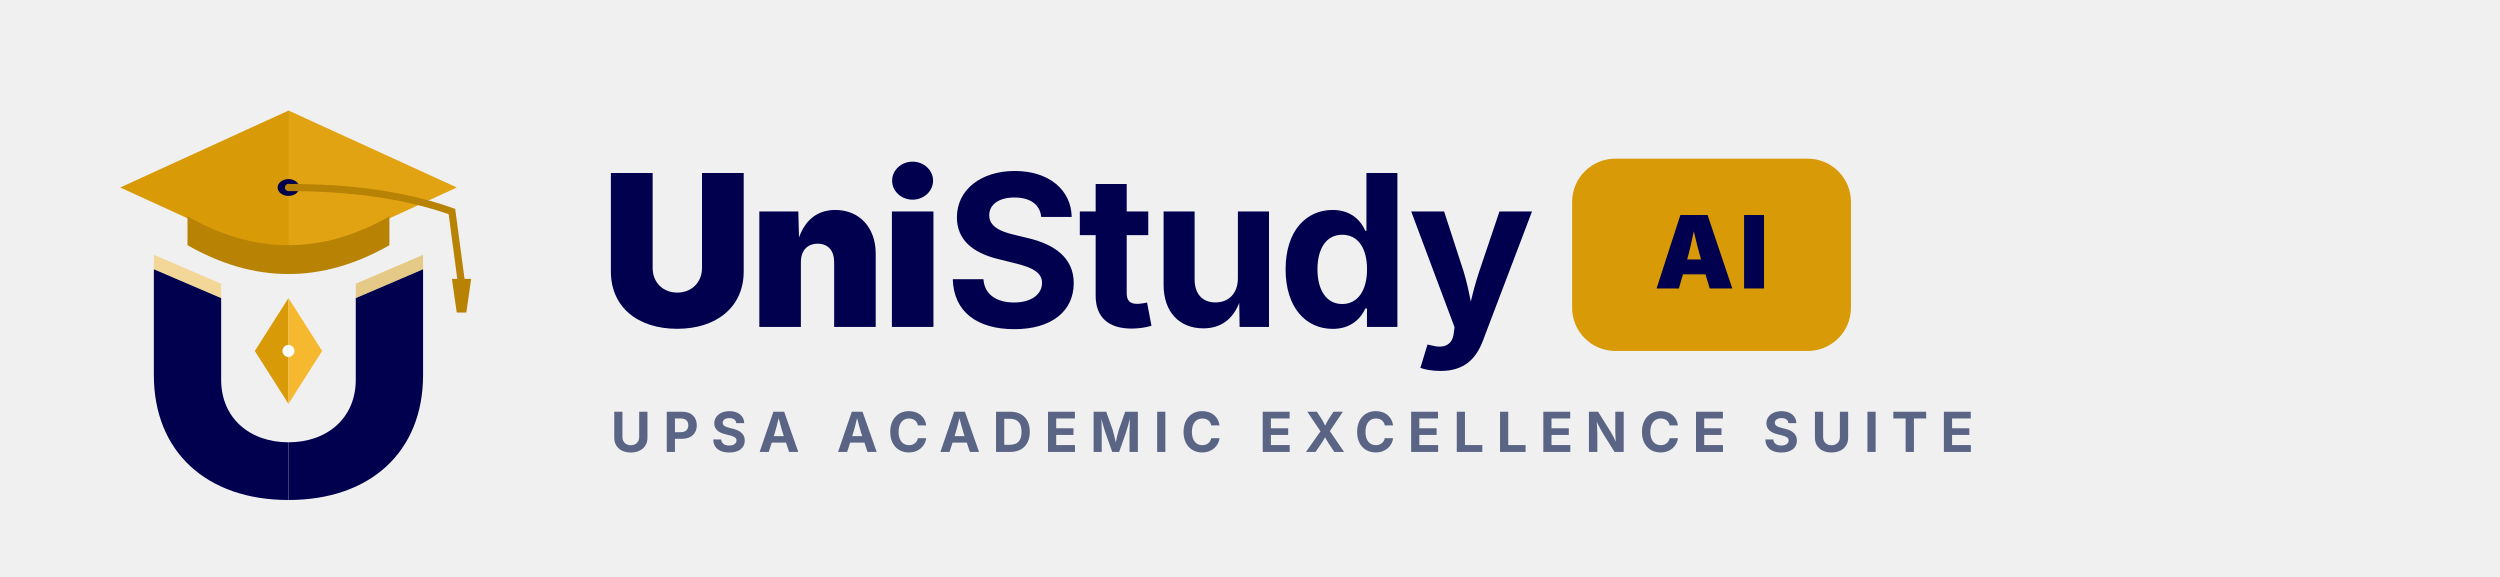
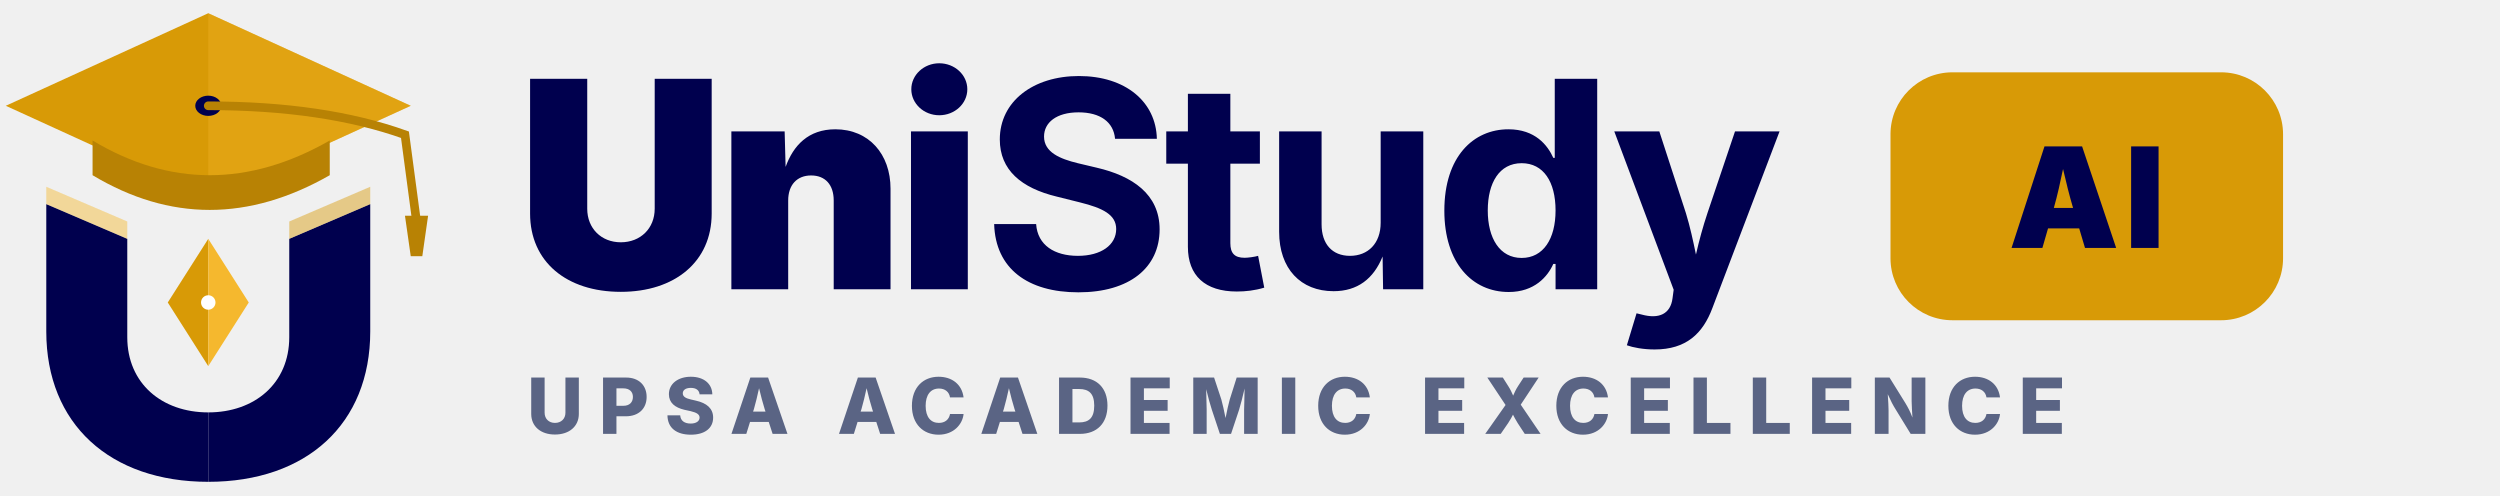
- <svg xmlns="http://www.w3.org/2000/svg" viewBox="0 0 520 120" width="100%" height="100%" fill="none">
-   <g transform="translate(10, 10) scale(0.5)">
-     <g id="unistudy-icon">
-       <g id="mortarboard">
-         <polygon points="100,26 170,58 100,90 30,58" fill="#D89A06" />
-         <polygon points="100,26 170,58 100,90 100,26" fill="#F5B82E" opacity="0.3" />
-         <path d="M 58,70 Q 100,94 142,70 L 142,82 Q 100,106 58,82 Z" fill="#B88204" />
-         <ellipse cx="100" cy="58" rx="4.5" ry="3.5" fill="#00004E" />
-         <path d="M 100,58 Q 140,58 168,68 L 172,98" stroke="#B88204" stroke-width="3" stroke-linecap="round" fill="none" />
-         <polygon points="168,96 176,96 174,110 170,110" fill="#B88204" />
-       </g>
-       <g id="u-monolith">
-         <path d="M 44,92                 L 72,104                 L 72,138                 C 72,154 84,164 100,164                 L 100,188                 C 66,188 44,168 44,136                 Z" fill="#00004E" />
-         <path d="M 156,92                 L 128,104                 L 128,138                 C 128,154 116,164 100,164                 L 100,188                 C 134,188 156,168 156,136                 Z" fill="#00004E" />
-         <polygon points="44,92 72,104 72,98 44,86" fill="#F5B82E" opacity="0.45" />
-         <polygon points="156,92 128,104 128,98 156,86" fill="#D89A06" opacity="0.45" />
-       </g>
-       <g id="academic-beacon">
-         <polygon points="100,104 86,126 100,148 100,104" fill="#D89A06" />
-         <polygon points="100,104 114,126 100,148 100,104" fill="#F5B82E" />
-         <circle cx="100" cy="126" r="2.5" fill="#FFFFFF" />
-       </g>
+ <svg xmlns="http://www.w3.org/2000/svg" viewBox="0 0 242 48" width="100%" height="100%" fill="none">
+   <g transform="translate(0, 1) scale(0.28)">
+     <g id="mortarboard">
+       <polygon points="72,1 142,33 72,65 2,33" fill="#D89A06" />
+       <polygon points="72,1 142,33 72,65 72,1" fill="#F5B82E" opacity="0.3" />
+       <path d="M 32,45 Q 72,69 114,45 L 114,57 Q 72,81 32,57 Z" fill="#B88204" />
+       <ellipse cx="72" cy="33" rx="4.5" ry="3.5" fill="#00004E" />
+       <path d="M 72,33 Q 112,33 140,43 L 144,73" stroke="#B88204" stroke-width="3" stroke-linecap="round" fill="none" />
+       <polygon points="140,71 148,71 146,85 142,85" fill="#B88204" />
+     </g>
+     <g id="u-monolith">
+       <path d="M 16,67 L 44,79 L 44,113 C 44,129 56,139 72,139 L 72,163 C 38,163 16,143 16,111 Z" fill="#00004E" />
+       <path d="M 128,67 L 100,79 L 100,113 C 100,129 88,139 72,139 L 72,163 C 106,163 128,143 128,111 Z" fill="#00004E" />
+       <polygon points="16,67 44,79 44,73 16,61" fill="#F5B82E" opacity="0.45" />
+       <polygon points="128,67 100,79 100,73 128,61" fill="#D89A06" opacity="0.45" />
+     </g>
+     <g id="academic-beacon">
+       <polygon points="72,79 58,101 72,123 72,79" fill="#D89A06" />
+       <polygon points="72,79 86,101 72,123 72,79" fill="#F5B82E" />
+       <circle cx="72" cy="101" r="2.5" fill="#FFFFFF" />
    </g>
  </g>
-   <g transform="translate(125, 0)">
-     <text x="0" y="68" font-family="Inter, -apple-system, BlinkMacSystemFont, 'Segoe UI', Roboto, sans-serif" font-size="44" font-weight="900" letter-spacing="-1" fill="#00004E">
+   <g transform="translate(50, 0)">
+     <text x="0" y="28" font-family="Inter, -apple-system, BlinkMacSystemFont, 'Segoe UI', Roboto, sans-serif" font-size="28" font-weight="900" letter-spacing="-0.8" fill="#00004E">
      Uni<tspan font-weight="700">Study</tspan>
    </text>
-     <g transform="translate(202, 33)">
-       <rect x="0" y="0" width="58" height="40" rx="9" fill="#D89A06" />
-       <text x="29" y="27" font-family="Inter, -apple-system, BlinkMacSystemFont, 'Segoe UI', Roboto, sans-serif" font-size="21" font-weight="900" letter-spacing="1" fill="#00004E" text-anchor="middle">
+     <g transform="translate(133, 7)">
+       <rect x="0" y="0" width="38" height="24" rx="6" fill="#D89A06" />
+       <text x="19" y="17" font-family="Inter, -apple-system, BlinkMacSystemFont, 'Segoe UI', Roboto, sans-serif" font-size="13.5" font-weight="900" letter-spacing="0.5" fill="#00004E" text-anchor="middle">
        AI
      </text>
    </g>
-     <text x="2" y="94" font-family="Inter, -apple-system, BlinkMacSystemFont, 'Segoe UI', Roboto, sans-serif" font-size="11.5" font-weight="700" letter-spacing="2.5" fill="#5A6484">
-       UPSA ACADEMIC EXCELLENCE SUITE
+     <text x="1" y="42" font-family="Inter, -apple-system, BlinkMacSystemFont, 'Segoe UI', Roboto, sans-serif" font-size="7.5" font-weight="800" letter-spacing="1.5" fill="#5A6484">
+       UPSA ACADEMIC EXCELLENCE
    </text>
  </g>
</svg>
